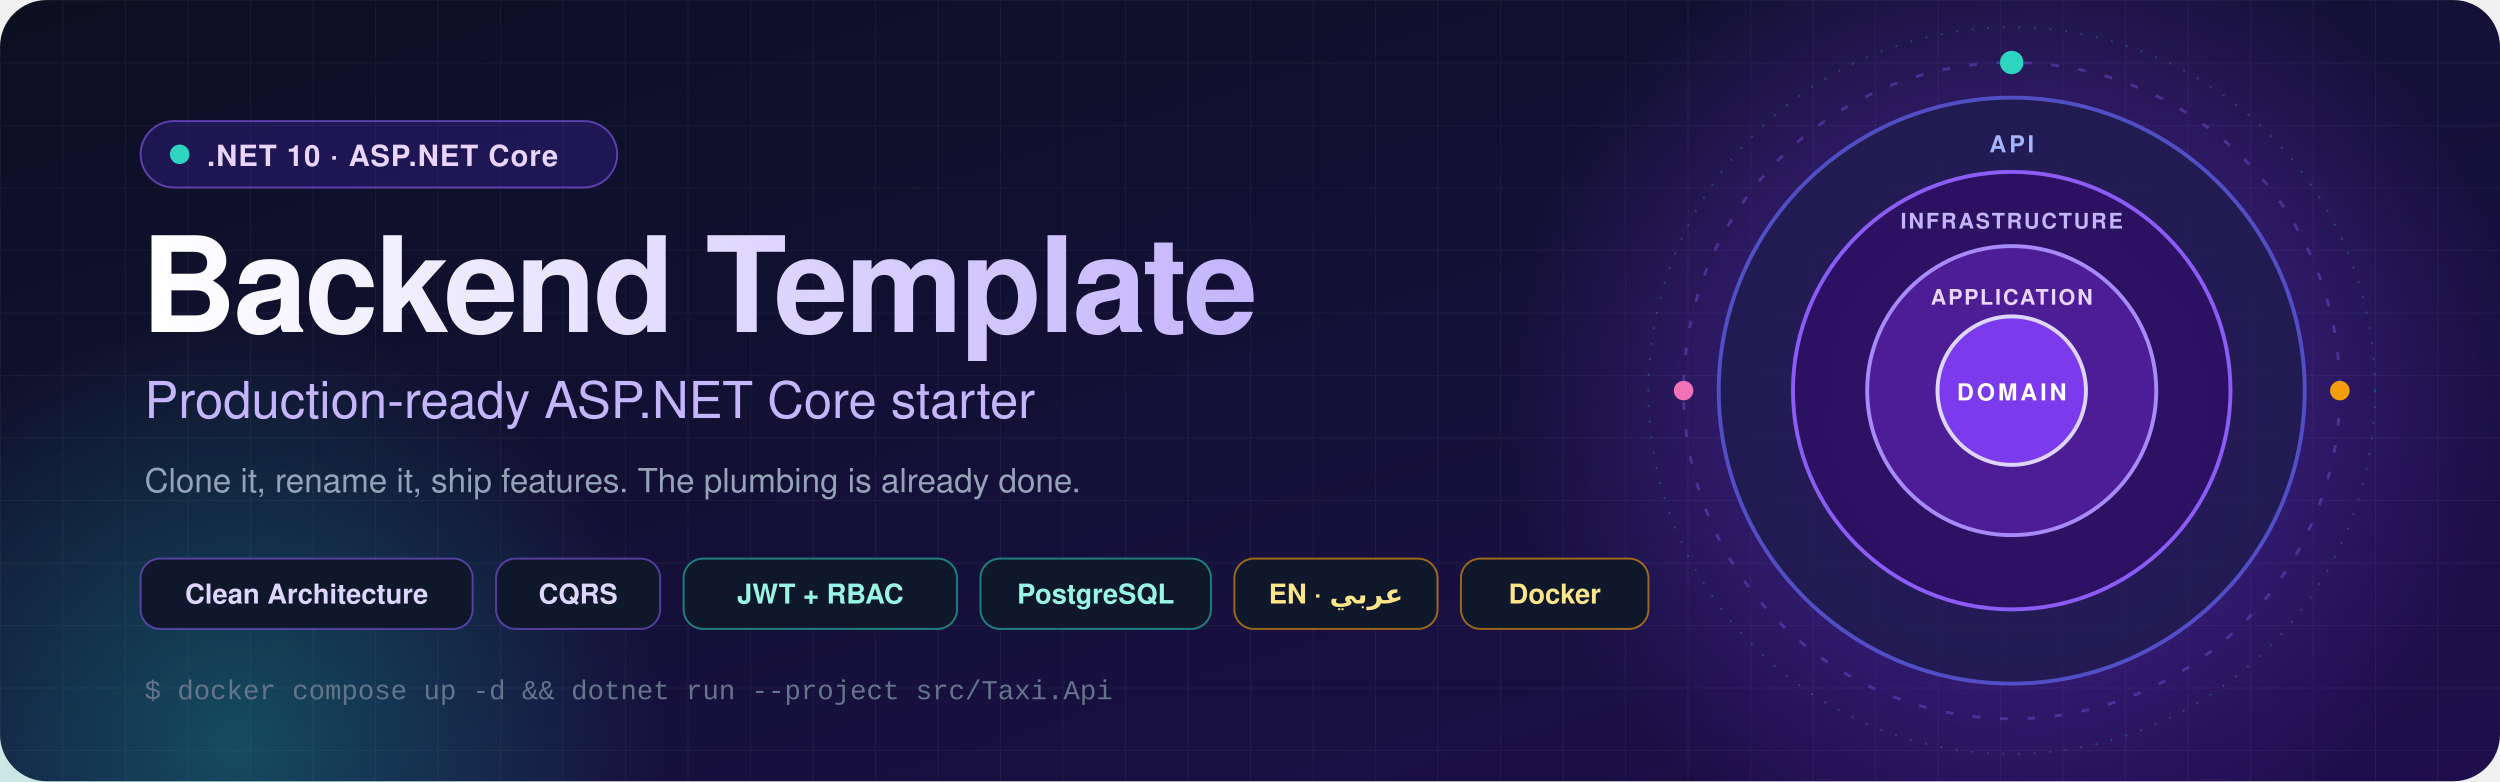
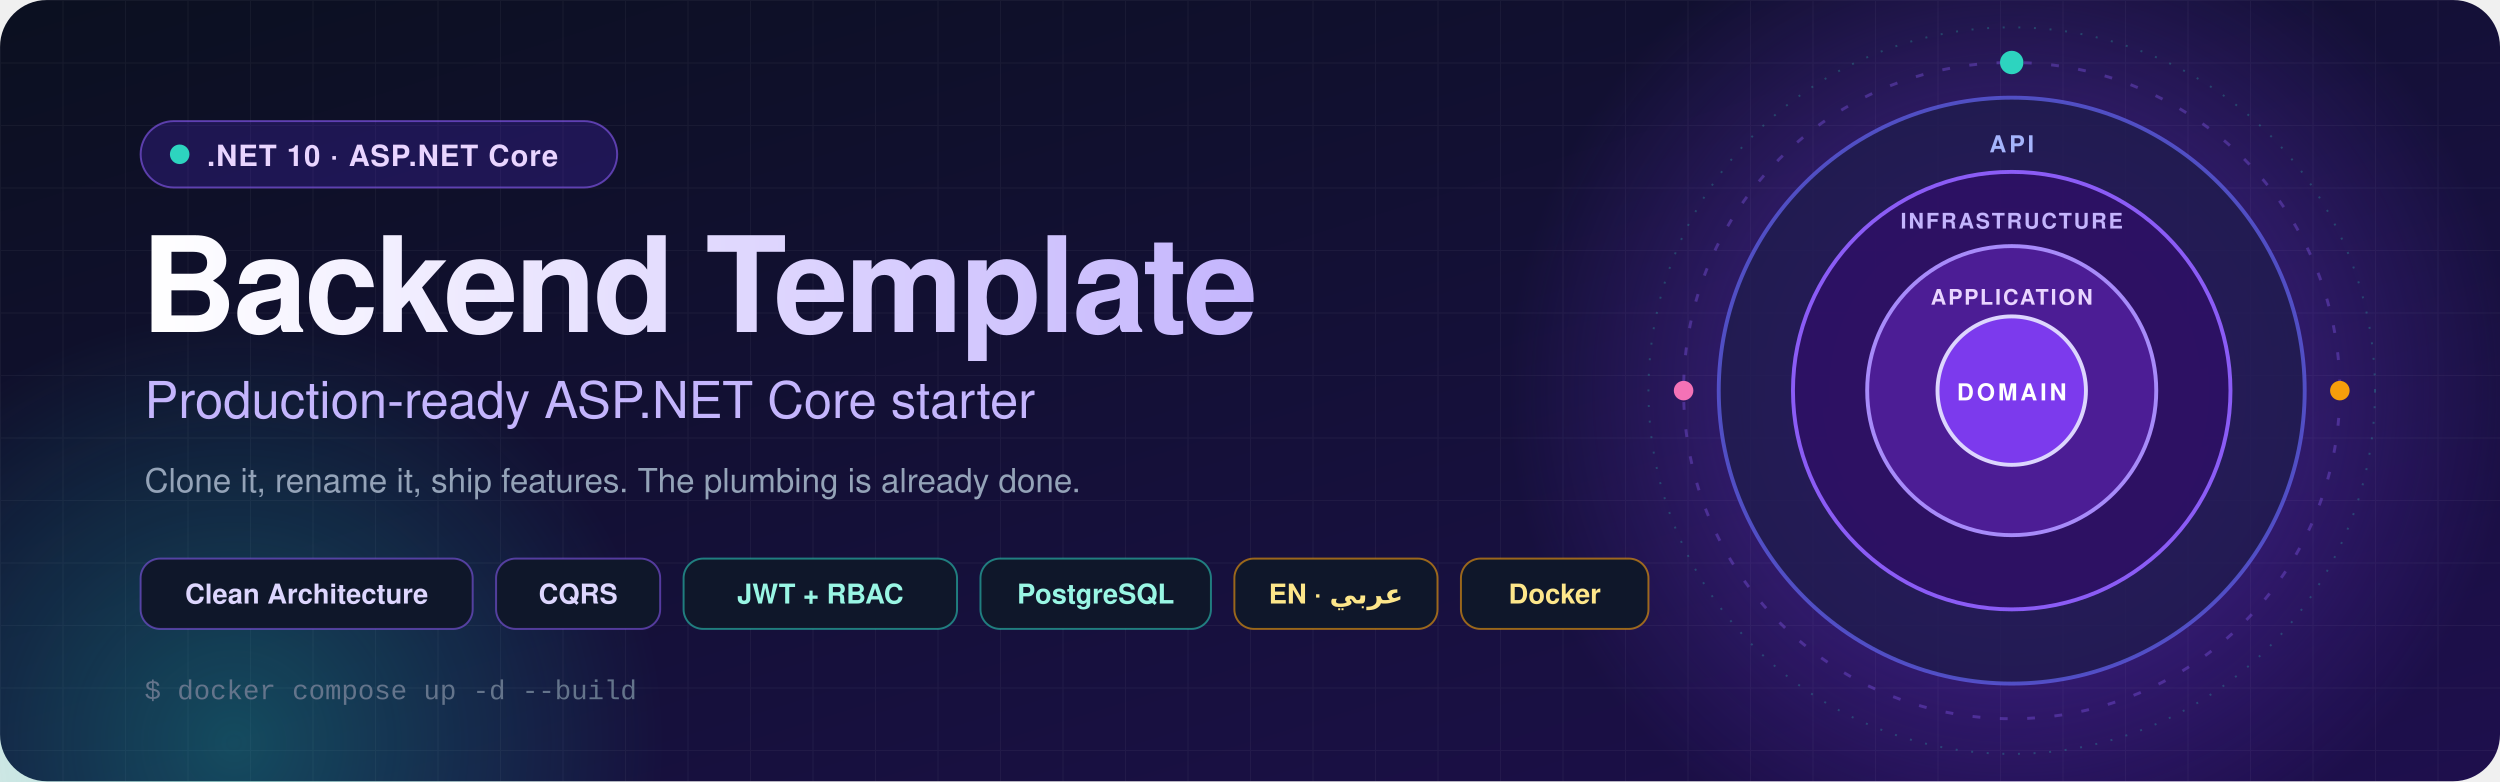
<svg xmlns="http://www.w3.org/2000/svg" width="1280" height="400" viewBox="0 0 1280 400" role="img" aria-labelledby="t d">
  <defs>
    <linearGradient id="bg" x1="0" y1="0" x2="1" y2="1">
      <stop offset="0" stop-color="#0B1020" />
      <stop offset="0.55" stop-color="#15103A" />
      <stop offset="1" stop-color="#1E0F4D" />
    </linearGradient>
    <linearGradient id="title" x1="0" y1="0" x2="1" y2="0">
      <stop offset="0" stop-color="#FFFFFF" />
      <stop offset="1" stop-color="#C4B5FD" />
    </linearGradient>
    <radialGradient id="glowP" cx="0.5" cy="0.5" r="0.5">
      <stop offset="0" stop-color="#7C3AED" stop-opacity="0.55" />
      <stop offset="1" stop-color="#7C3AED" stop-opacity="0" />
    </radialGradient>
    <radialGradient id="glowT" cx="0.5" cy="0.5" r="0.5">
      <stop offset="0" stop-color="#14B8A6" stop-opacity="0.35" />
      <stop offset="1" stop-color="#14B8A6" stop-opacity="0" />
    </radialGradient>
    <pattern id="grid" width="32" height="32" patternUnits="userSpaceOnUse">
      <path d="M32 0H0V32" fill="none" stroke="#FFFFFF" stroke-opacity="0.045" stroke-width="1" />
    </pattern>
    <style>
      .spin { transform-origin: 1030px 200px; animation: spin 40s linear infinite; }
      .spin-rev { transform-origin: 1030px 200px; animation: spin 60s linear infinite reverse; }
      .pulse { animation: pulse 3.2s ease-in-out infinite; }
      @keyframes spin { to { transform: rotate(360deg); } }
      @keyframes pulse { 0%,100% { opacity: .55; } 50% { opacity: 1; } }
      text { font-family: 'Segoe UI', 'Helvetica Neue', Helvetica, Arial, sans-serif; }
      .mono { font-family: 'Cascadia Code', 'SFMono-Regular', Consolas, 'Liberation Mono', monospace; }
    </style>
  </defs>
  <rect width="1280" height="400" rx="24" fill="url(#bg)" />
  <rect width="1280" height="400" rx="24" fill="url(#grid)" />
  <circle cx="1030" cy="200" r="260" fill="url(#glowP)" />
  <circle cx="120" cy="380" r="220" fill="url(#glowT)" />
  <g transform="translate(72 0)">
    <rect x="0" y="62" width="244" height="34" rx="17" fill="#512BD4" fill-opacity="0.25" stroke="#8B5CF6" stroke-opacity="0.6" />
    <circle cx="20" cy="79" r="5" fill="#2DD4BF" class="pulse" />
    <text x="34" y="85" font-size="15" font-weight="600" fill="#E9D5FF" letter-spacing="0.5">.NET 10  ·  ASP.NET Core</text>
    <text x="0" y="170" font-size="68" font-weight="800" fill="url(#title)" letter-spacing="-1.5">Backend Template</text>
    <text x="2" y="214" font-size="26" font-weight="500" fill="#C4B5FD">Production-ready ASP.NET Core starter</text>
    <text x="2" y="252" font-size="17" fill="#94A3B8">Clone it, rename it, ship features. The plumbing is already done.</text>
    <g font-size="14" font-weight="600">
      <rect x="0" y="286" width="170" height="36" rx="10" fill="#0F172A" stroke="#8B5CF6" stroke-opacity="0.55" />
      <text x="85" y="309" text-anchor="middle" fill="#DDD6FE">Clean Architecture</text>
      <rect x="182" y="286" width="84" height="36" rx="10" fill="#0F172A" stroke="#8B5CF6" stroke-opacity="0.55" />
      <text x="224" y="309" text-anchor="middle" fill="#DDD6FE">CQRS</text>
      <rect x="278" y="286" width="140" height="36" rx="10" fill="#0F172A" stroke="#2DD4BF" stroke-opacity="0.55" />
      <text x="348" y="309" text-anchor="middle" fill="#99F6E4">JWT + RBAC</text>
      <rect x="430" y="286" width="118" height="36" rx="10" fill="#0F172A" stroke="#2DD4BF" stroke-opacity="0.55" />
      <text x="489" y="309" text-anchor="middle" fill="#99F6E4">PostgreSQL</text>
      <rect x="560" y="286" width="104" height="36" rx="10" fill="#0F172A" stroke="#F59E0B" stroke-opacity="0.6" />
      <text x="612" y="309" text-anchor="middle" fill="#FDE68A">EN · عربي</text>
      <rect x="676" y="286" width="96" height="36" rx="10" fill="#0F172A" stroke="#F59E0B" stroke-opacity="0.6" />
      <text x="724" y="309" text-anchor="middle" fill="#FDE68A">Docker</text>
    </g>
-     <text x="2" y="358" class="mono" font-size="14" fill="#64748B">$ docker compose up -d  &amp;&amp;  dotnet run --project src/Taxi.Api</text>
+     <text x="2" y="358" class="mono" font-size="14" fill="#64748B">$ docker compose up -d --build</text>
  </g>
  <g>
    <circle cx="1030" cy="200" r="168" fill="none" stroke="#8B5CF6" stroke-opacity="0.35" stroke-width="1.5" stroke-dasharray="4 10" class="spin" />
    <circle cx="1030" cy="200" r="150" fill="#1E1B4B" fill-opacity="0.75" stroke="#6366F1" stroke-opacity="0.7" stroke-width="2" />
    <circle cx="1030" cy="200" r="112" fill="#2E1065" fill-opacity="0.85" stroke="#8B5CF6" stroke-width="2" />
    <circle cx="1030" cy="200" r="74" fill="#4C1D95" stroke="#A78BFA" stroke-width="2" />
    <circle cx="1030" cy="200" r="38" fill="#7C3AED" stroke="#DDD6FE" stroke-width="2" />
    <circle cx="1030" cy="200" r="186" fill="none" stroke="#2DD4BF" stroke-opacity="0.25" stroke-width="1" stroke-dasharray="1 7" class="spin-rev" />
    <g font-size="12" font-weight="700" text-anchor="middle" letter-spacing="1.5">
      <text x="1030" y="205" fill="#FFFFFF">DOMAIN</text>
      <text x="1030" y="156" fill="#E9D5FF" font-size="11" letter-spacing="1">APPLICATION</text>
      <text x="1030" y="117" fill="#C4B5FD" font-size="11" letter-spacing="1">INFRASTRUCTURE</text>
      <text x="1030" y="78" fill="#A5B4FC">API</text>
    </g>
    <g class="spin">
      <circle cx="1030" cy="32" r="6" fill="#2DD4BF" />
      <circle cx="1198" cy="200" r="5" fill="#F59E0B" />
      <circle cx="862" cy="200" r="5" fill="#F472B6" />
    </g>
  </g>
</svg>
